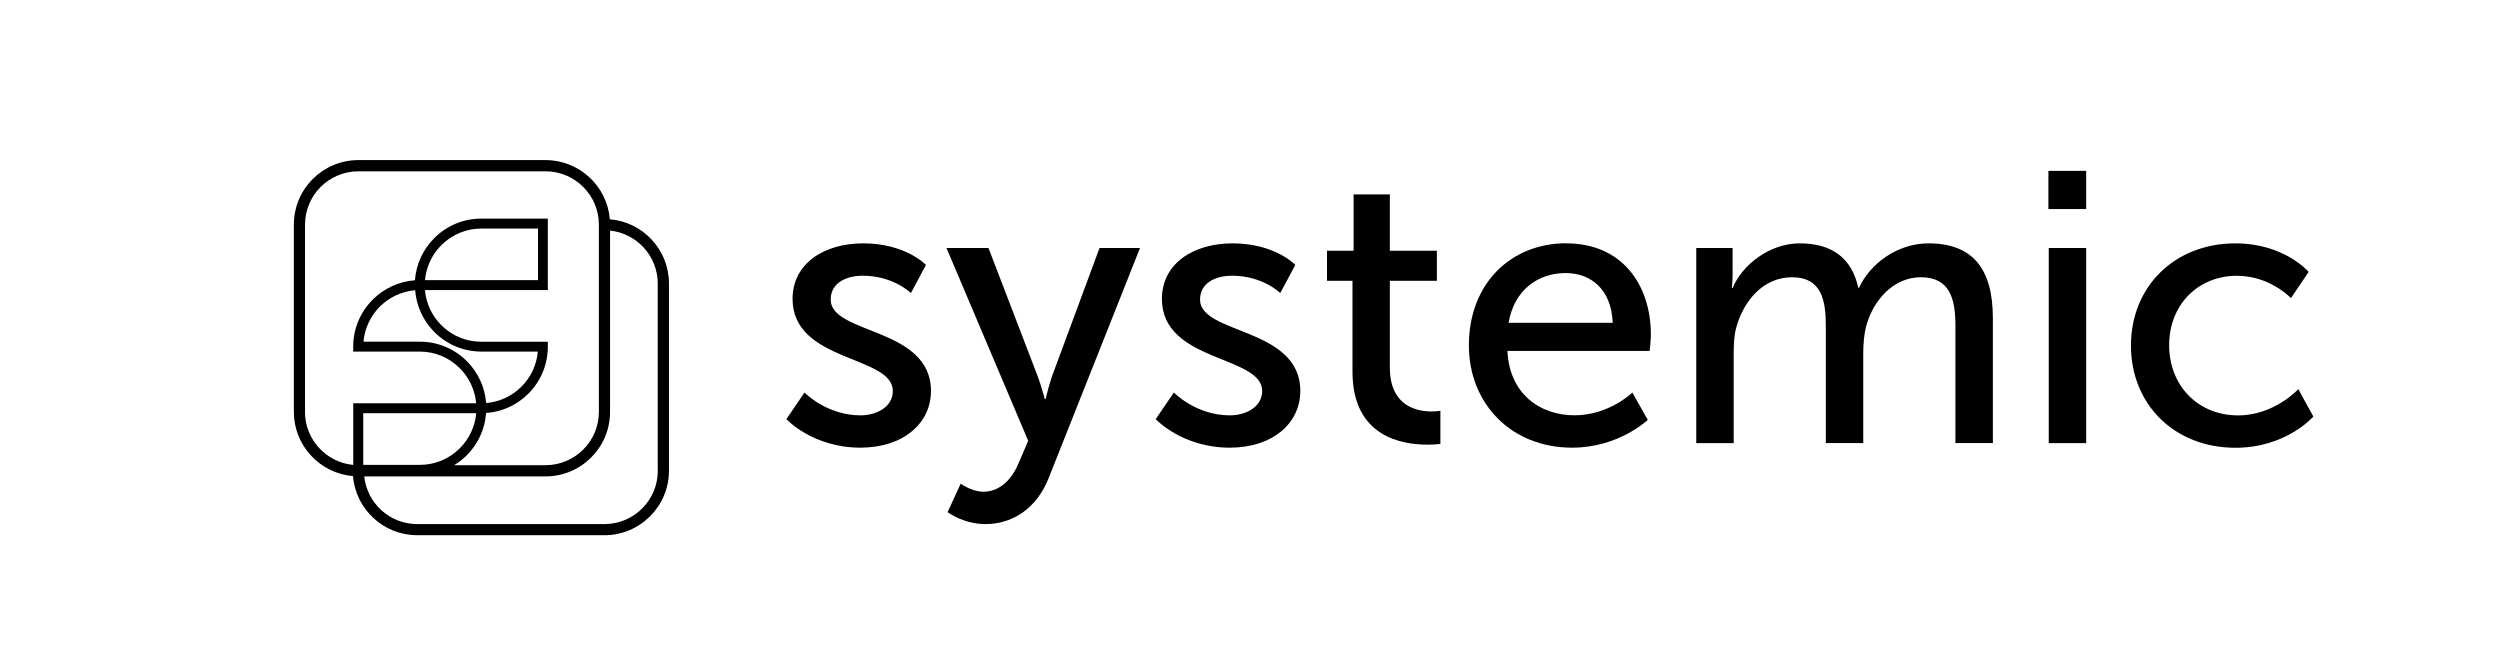
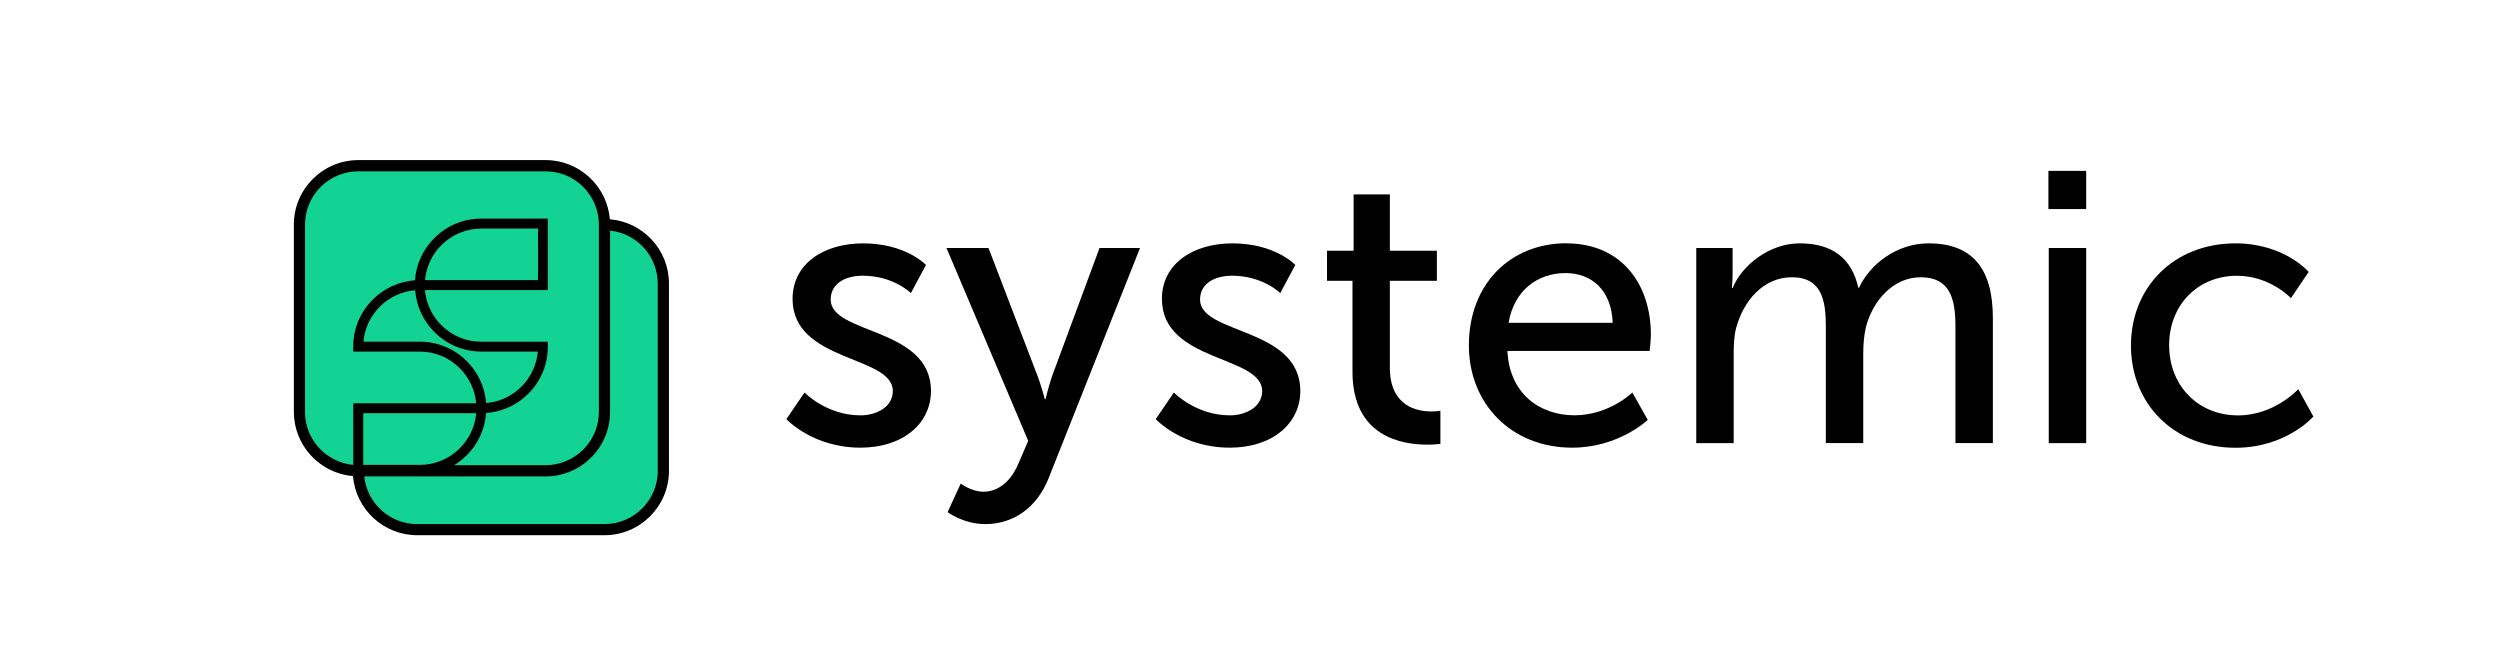
<svg xmlns="http://www.w3.org/2000/svg" id="Layer_1" version="1.1" viewBox="0 0 489.71 131.6">
  <defs>
    <style>
      .st0 {
+         fill: #12d393;
+       }
+ 
+       .st1 {
        display: none;
      }
    </style>
  </defs>
-   <g class="st0">
+   <g class="st1">
    <path d="M157.51,76.77c0,4.35,3.27,7.08,8.55,7.08,5.83,0,9.25-2.49,9.25-6.53,0-3.11-1.56-4.9-5.99-5.99l-6.45-1.63c-6.53-1.63-9.72-5.05-9.72-10.18,0-6.61,5.52-10.81,13.61-10.81s13.06,4.35,13.29,11.35h-5.21c-.16-4.35-3.19-6.92-8.24-6.92s-8.24,2.25-8.24,6.3c0,2.88,2.02,4.9,6.14,5.91l6.45,1.63c6.53,1.63,9.49,4.66,9.49,10.11,0,6.76-5.75,11.2-14.31,11.2s-13.76-4.51-13.76-11.51h5.14Z" />
    <path d="M184.72,99.32h4.12c3.27,0,6.53-.23,8.4-5.29l1.63-4.43-15.24-39.88h5.68l12.13,32.81,11.9-32.81h5.52l-17.26,46.26c-2.18,5.91-5.83,8.32-11.2,8.32-2.25,0-3.97-.16-5.68-.54v-4.43h0Z" />
    <path d="M226.86,76.77c0,4.35,3.27,7.08,8.55,7.08,5.83,0,9.25-2.49,9.25-6.53,0-3.11-1.56-4.9-5.99-5.99l-6.45-1.63c-6.53-1.63-9.72-5.05-9.72-10.18,0-6.61,5.52-10.81,13.61-10.81s13.06,4.35,13.29,11.35h-5.21c-.16-4.35-3.19-6.92-8.24-6.92s-8.24,2.25-8.24,6.3c0,2.88,2.02,4.9,6.14,5.91l6.45,1.63c6.53,1.63,9.49,4.66,9.49,10.11,0,6.76-5.75,11.2-14.31,11.2s-13.76-4.51-13.76-11.51h5.14Z" />
    <path d="M262,87.34v-33.12h-7.54v-4.51h7.54v-11.9h5.29v11.9h7.54v4.51h-7.54v33.12h-5.29Z" />
    <path d="M278.8,68.53c0-11.74,7.31-19.83,18.04-19.83s17.1,7.23,17.1,17.88v2.64h-29.93c.39,9.17,5.21,14.46,13.29,14.46,6.14,0,10.11-2.64,11.51-7.62h5.13c-2.02,7.93-7.85,12.21-16.72,12.21-11.04,0-18.43-7.93-18.43-19.75h0ZM284.16,65.34h24.41c0-7.23-4.66-12.05-11.74-12.05s-11.74,4.66-12.67,12.05Z" />
    <path d="M322.49,87.34v-37.63h4.66l.62,5.36c1.87-3.97,6.06-6.38,11.35-6.38,5.91,0,10.34,3.11,12.13,8.01,1.71-4.9,6.3-8.01,12.36-8.01,8.16,0,13.53,5.29,13.53,13.99v24.65h-5.21v-23.56c0-6.45-3.58-10.26-9.33-10.26-6.3,0-10.03,4.74-10.03,10.57v23.25h-5.29v-23.64c0-6.38-3.65-10.11-9.33-10.11-6.3,0-10.11,4.66-10.11,10.42v23.32h-5.36v.02Z" />
    <path d="M386.63,35.41c0-2.18,1.79-4.04,3.97-4.04s4.04,1.87,4.04,4.04-1.87,3.97-4.04,3.97-3.97-1.79-3.97-3.97ZM387.95,49.71h5.36v37.63h-5.36s0-37.63,0-37.63Z" />
    <path d="M420.06,48.7c8.71,0,15.08,5.05,16.56,12.83h-5.36c-1.4-5.21-5.91-8.09-11.12-8.09-7.62,0-12.98,5.83-12.98,15.08s4.98,14.93,12.6,14.93c5.6,0,10.11-3.11,11.58-7.93h5.44c-1.79,7.7-8.47,12.75-17.03,12.75-10.65,0-17.88-7.85-17.88-19.67s7.23-19.9,18.19-19.9Z" />
  </g>
+   <path class="st0" d="M119.18,43.23c-.52-6.41-5.9-11.46-12.45-11.46h-36.27c-6.89,0-12.49,5.61-12.49,12.49v36.27c0,6.54,5.05,11.92,11.45,12.45.53,6.41,5.9,11.45,12.45,11.45h36.27c6.89,0,12.49-5.61,12.49-12.49v-36.27c0-6.54-5.05-11.92-11.45-12.44Z" />
  <path d="M119.46,42.95c-.53-6.48-5.97-11.59-12.59-11.59h-36.68c-6.97,0-12.63,5.67-12.63,12.63v36.68c0,6.61,5.11,12.05,11.58,12.59.54,6.48,5.97,11.58,12.59,11.58h36.68c6.97,0,12.63-5.67,12.63-12.63v-36.68c0-6.61-5.11-12.05-11.58-12.58ZM59.75,80.68v-36.68c0-5.76,4.68-10.44,10.44-10.44h36.68c5.76,0,10.44,4.68,10.44,10.44v36.68c0,5.76-4.68,10.44-10.44,10.44h-17.91c.89-.54,1.73-1.19,2.48-1.95,2.22-2.22,3.56-5.16,3.78-8.27,3.12-.22,6.05-1.56,8.27-3.78,2.46-2.46,3.82-5.73,3.82-9.21v-.97h-13.03c-2.96,0-5.74-1.15-7.84-3.25-1.84-1.84-2.98-4.28-3.2-6.87h24.07v-14h-13.03c-3.48,0-6.75,1.36-9.21,3.82-2.22,2.21-3.56,5.15-3.79,8.26h-.03c-3.11.24-6.03,1.58-8.24,3.79-2.46,2.46-3.82,5.73-3.82,9.21v.97h13.03c2.96,0,5.75,1.15,7.84,3.25,1.85,1.85,2.98,4.28,3.21,6.87h-24.07v12.08c-5.3-.5-9.46-4.97-9.46-10.39h0ZM83.25,54.88c.23-2.59,1.36-5.02,3.21-6.86,2.1-2.09,4.88-3.25,7.84-3.25h11.09v10.11h-22.14ZM95.23,78.95c-.24-3.09-1.58-6-3.78-8.2-2.46-2.46-5.73-3.82-9.21-3.82h-11.04c.22-2.58,1.36-5.02,3.21-6.87s4.3-2.99,6.91-3.21c.24,3.09,1.58,6,3.78,8.2,2.46,2.46,5.73,3.82,9.21,3.82h11.04c-.22,2.59-1.36,5.02-3.21,6.87-1.86,1.86-4.3,2.99-6.9,3.21h-.01ZM71.15,91.05v-10.11h22.13c-.22,2.58-1.36,5.02-3.21,6.87-2.09,2.09-4.87,3.25-7.84,3.25h-11.09.01ZM128.85,92.22c0,5.76-4.68,10.44-10.44,10.44h-36.68c-5.39,0-9.83-4.1-10.38-9.34h35.52c6.97,0,12.63-5.67,12.63-12.63v-35.52c5.24.55,9.34,4.99,9.34,10.38v36.68h0Z" />
  <g>
    <path d="M157.6,76.9s4.31,4.46,10.95,4.46c3.17,0,6.34-1.66,6.34-4.76,0-7.02-19.64-5.59-19.64-18.05,0-6.95,6.19-10.88,13.82-10.88,8.38,0,12.31,4.23,12.31,4.23l-2.95,5.51s-3.4-3.4-9.44-3.4c-3.17,0-6.27,1.36-6.27,4.68,0,6.87,19.64,5.36,19.64,17.9,0,6.34-5.44,11.1-13.82,11.1-9.37,0-14.5-5.59-14.5-5.59l3.55-5.21Z" />
    <path d="M188.19,94.73s2.11,1.59,4.46,1.59c2.95,0,5.44-2.11,6.87-5.59l1.89-4.38-16.01-37.77h8.23l9.59,25c.75,1.96,1.44,4.61,1.44,4.61h.15s.6-2.57,1.28-4.53l9.29-25.08h7.93l-17.9,45.09c-2.34,5.89-7.02,8.99-12.39,8.99-4.31,0-7.4-2.34-7.4-2.34l2.57-5.59Z" />
    <path d="M229.95,76.9s4.31,4.46,10.95,4.46c3.17,0,6.34-1.66,6.34-4.76,0-7.02-19.64-5.59-19.64-18.05,0-6.95,6.19-10.88,13.82-10.88,8.38,0,12.31,4.23,12.31,4.23l-2.95,5.51s-3.4-3.4-9.44-3.4c-3.17,0-6.27,1.36-6.27,4.68,0,6.87,19.64,5.36,19.64,17.9,0,6.34-5.44,11.1-13.82,11.1-9.37,0-14.5-5.59-14.5-5.59l3.55-5.21Z" />
    <path d="M264.92,55h-4.98v-5.89h5.21v-11.03h7.1v11.03h9.21v5.89h-9.21v16.99c0,7.63,5.36,8.61,8.16,8.61,1.06,0,1.74-.15,1.74-.15v6.5s-1.06.15-2.57.15c-4.91,0-14.65-1.51-14.65-14.28v-17.82Z" />
    <path d="M306.84,47.67c10.8,0,16.54,8.01,16.54,17.9,0,.98-.23,3.17-.23,3.17h-27.87c.38,8.38,6.34,12.61,13.14,12.61s11.33-4.46,11.33-4.46l3.02,5.36s-5.67,5.44-14.8,5.44c-12.01,0-20.24-8.69-20.24-20.02,0-12.16,8.23-20.02,19.11-20.02ZM315.9,63.23c-.23-6.57-4.3-9.74-9.21-9.74-5.59,0-10.12,3.47-11.18,9.74h20.39Z" />
    <path d="M332.29,48.58h7.1v5.06c0,1.51-.15,2.79-.15,2.79h.15c1.81-4.46,7.18-8.76,13.14-8.76,6.42,0,10.2,2.95,11.48,8.69h.15c2.12-4.61,7.4-8.69,13.6-8.69,8.61,0,12.61,4.91,12.61,14.65v24.47h-7.33v-22.89c0-5.36-1.06-9.59-6.8-9.59-5.36,0-9.37,4.53-10.73,9.74-.38,1.59-.53,3.32-.53,5.29v17.45h-7.33v-22.89c0-4.99-.76-9.59-6.65-9.59-5.59,0-9.52,4.61-10.95,10.05-.38,1.51-.45,3.25-.45,4.99v17.45h-7.33v-38.22Z" />
    <path d="M401.25,33.47h7.4v7.48h-7.4v-7.48ZM401.32,48.58h7.33v38.22h-7.33v-38.22Z" />
    <path d="M437.88,47.67c9.59,0,14.35,5.59,14.35,5.59l-3.47,5.14s-4.08-4.38-10.57-4.38c-7.7,0-13.29,5.74-13.29,13.6s5.59,13.75,13.52,13.75c7.1,0,11.78-5.14,11.78-5.14l2.95,5.36s-5.29,6.12-15.26,6.12c-12.01,0-20.47-8.54-20.47-20.02s8.46-20.02,20.47-20.02Z" />
  </g>
+   <path d="M69.64,115.64" />
</svg>
